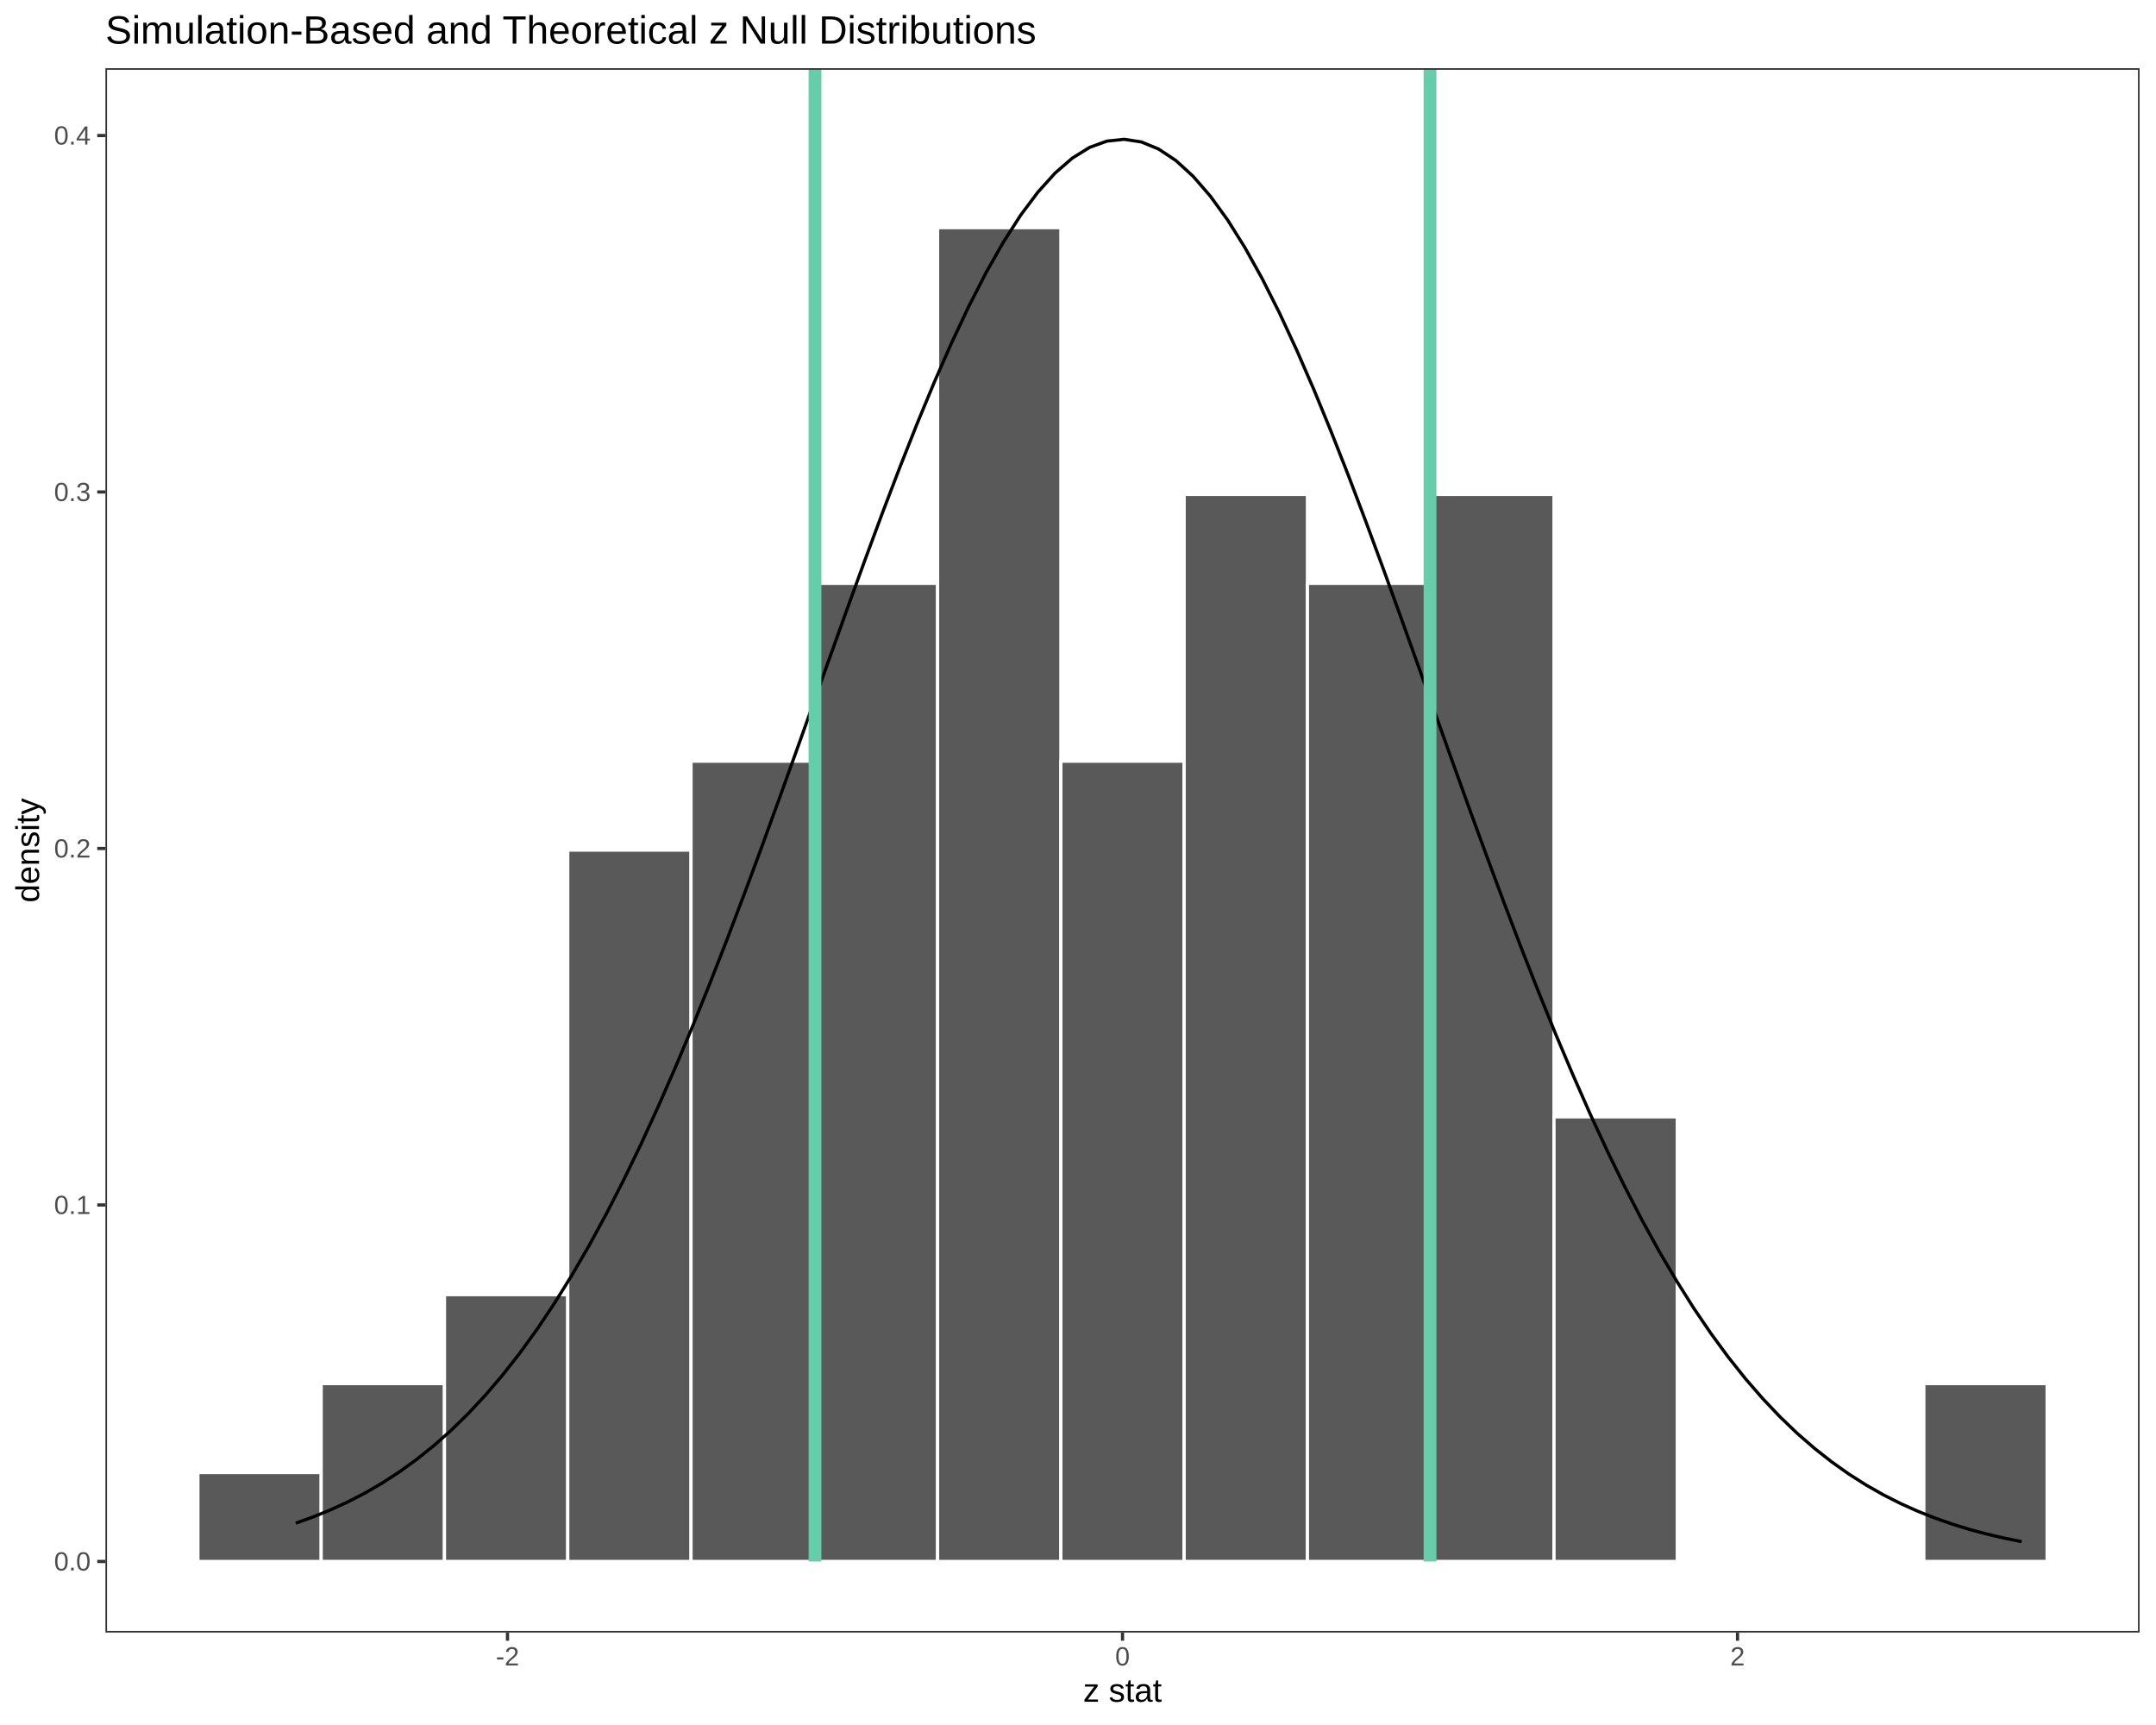
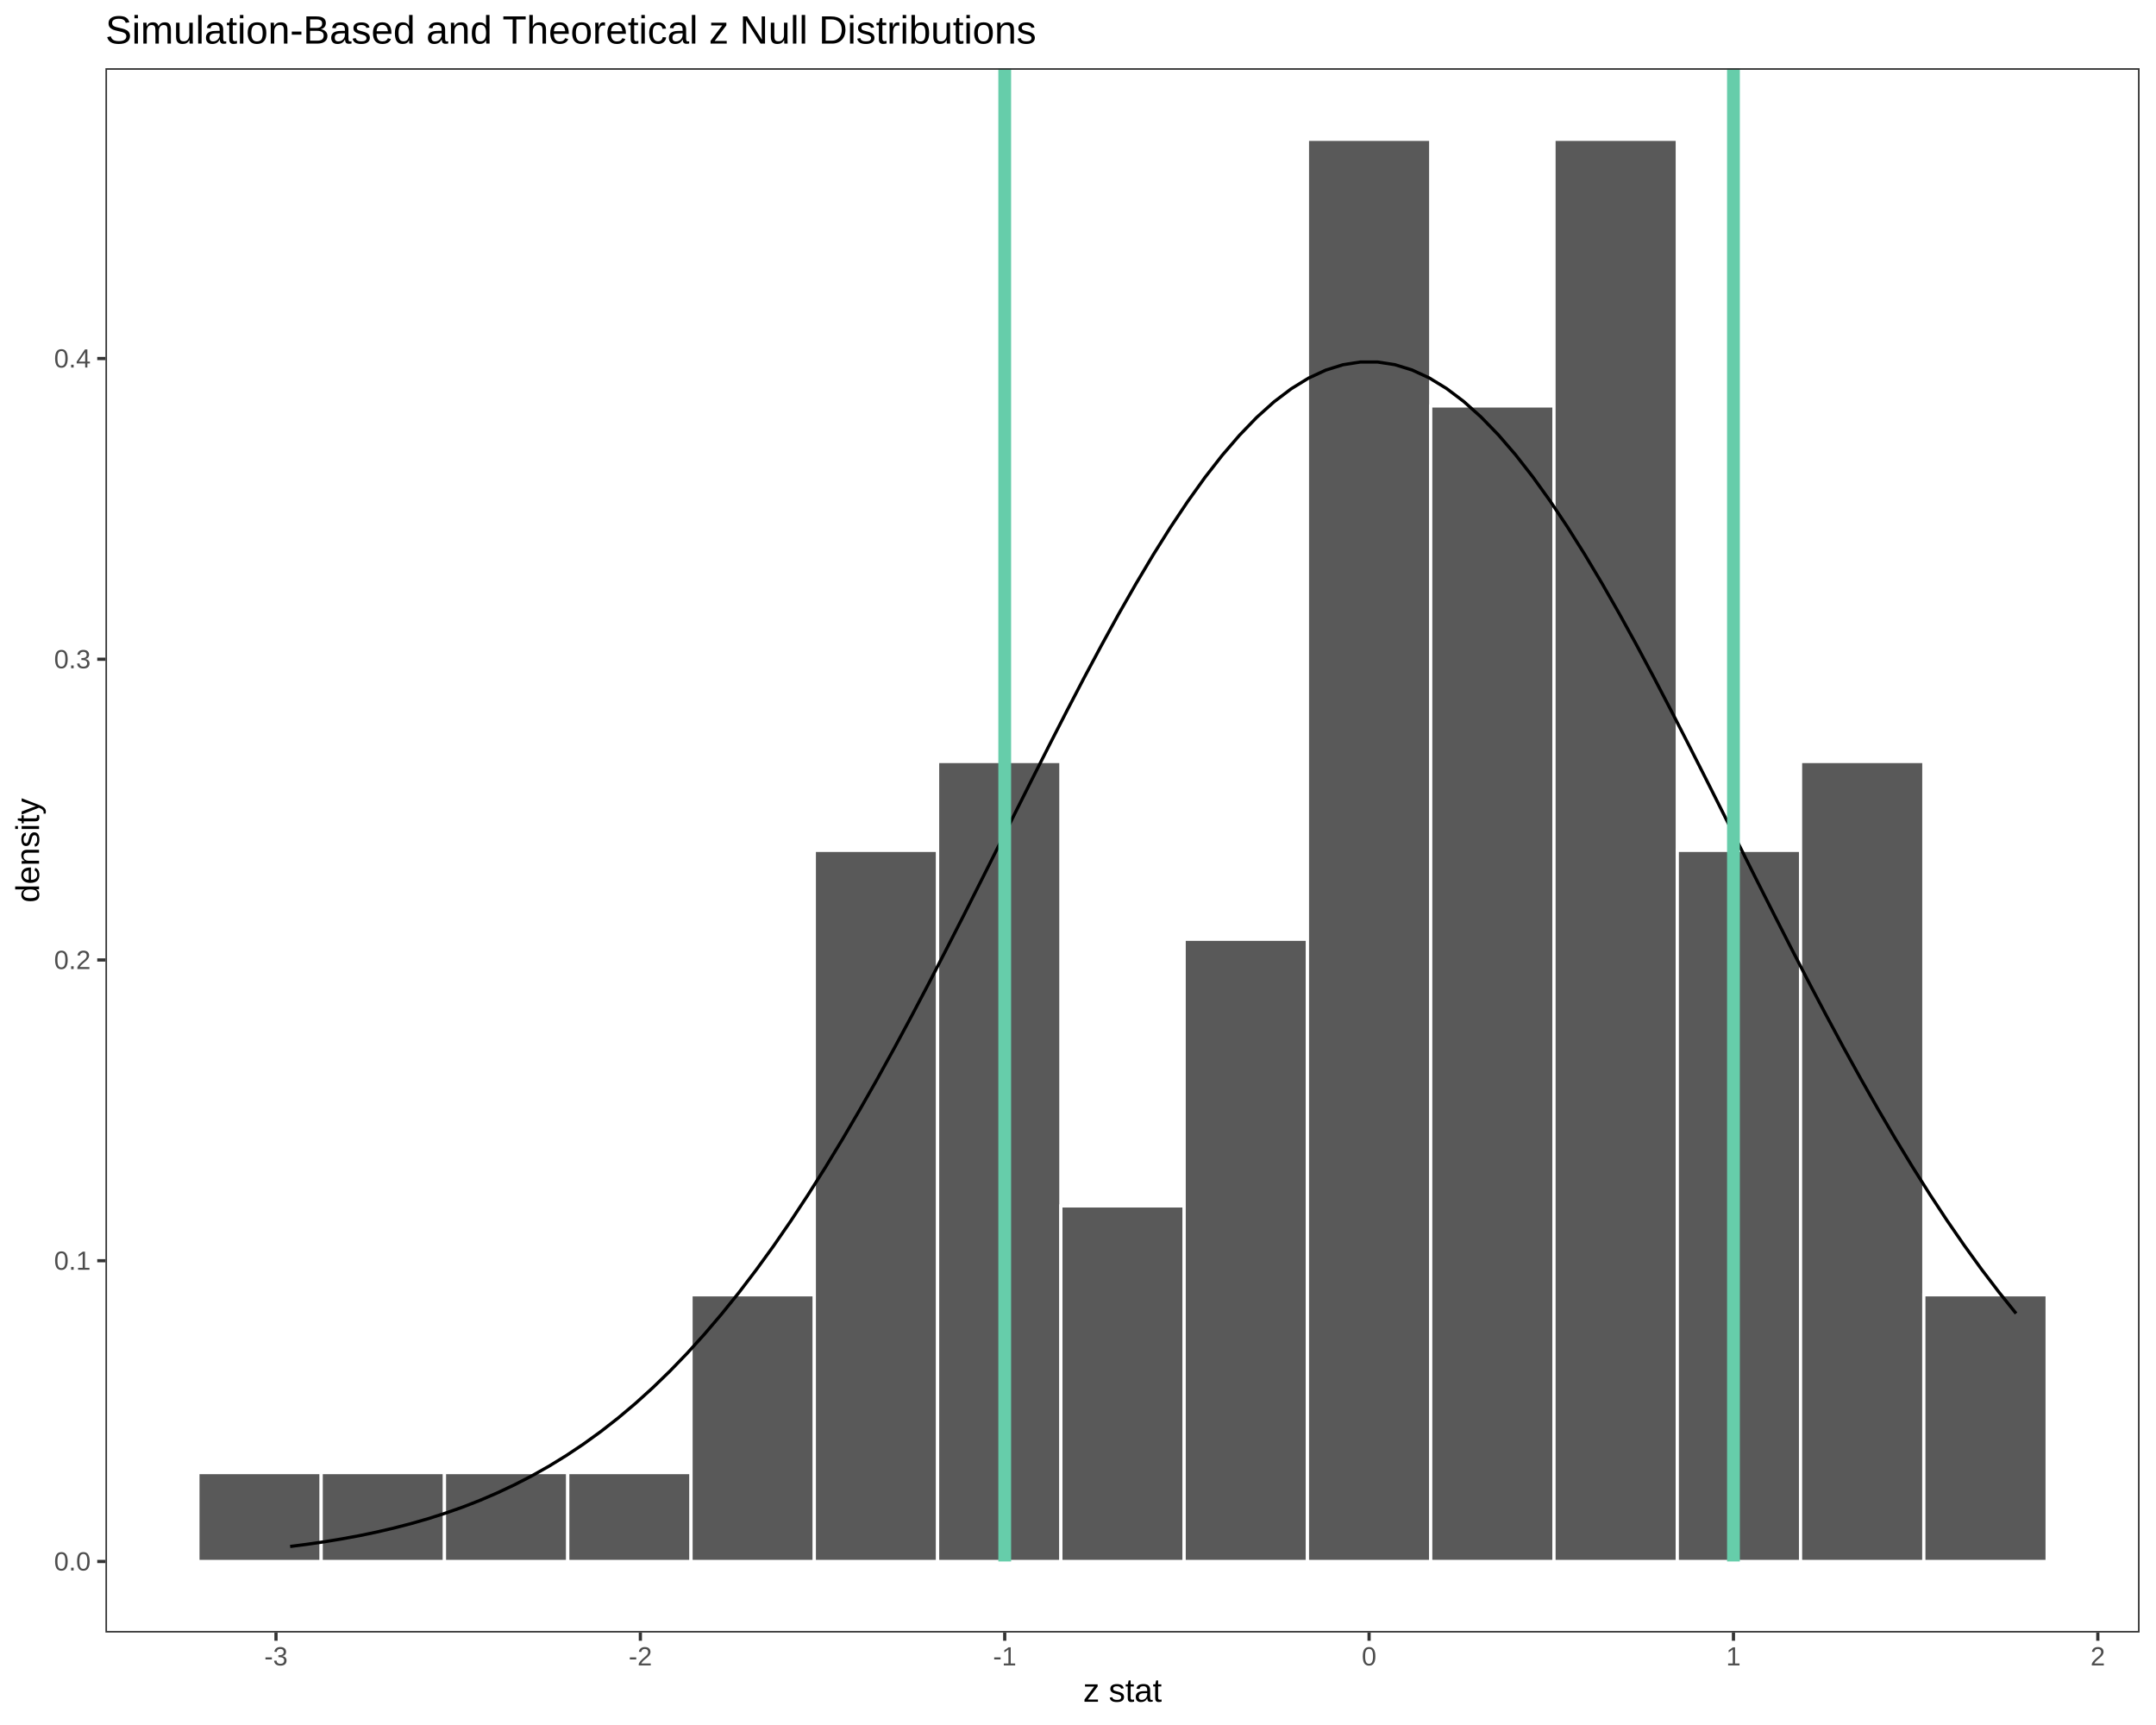
<svg xmlns="http://www.w3.org/2000/svg" viewBox="0 0 720.00 576.00">
  <defs>
    <style type="text/css">
    line, polyline, polygon, path, rect, circle {
      fill: none;
      stroke: #000000;
      stroke-linecap: round;
      stroke-linejoin: round;
      stroke-miterlimit: 10.00;
    }
  </style>
  </defs>
  <rect width="100%" height="100%" style="stroke: none; fill: #FFFFFF;" />
  <rect x="0.00" y="0.00" width="720.00" height="576.00" style="stroke-width: 1.07; stroke: #FFFFFF; fill: #FFFFFF;" />
  <defs>
    <clipPath id="cpMzUuMjF8NzE0LjUyfDU0NS4xM3wyMi43Nw==">
      <rect x="35.21" y="22.77" width="679.31" height="522.36" />
    </clipPath>
  </defs>
  <rect x="35.21" y="22.77" width="679.31" height="522.36" style="stroke-width: 1.07; stroke: none; fill: #FFFFFF;" clip-path="url(#cpMzUuMjF8NzE0LjUyfDU0NS4xM3wyMi43Nw==)" />
-   <rect x="66.09" y="491.70" width="41.17" height="29.69" style="stroke-width: 1.07; stroke: #FFFFFF; stroke-linecap: square; stroke-linejoin: miter; fill: #595959;" clip-path="url(#cpMzUuMjF8NzE0LjUyfDU0NS4xM3wyMi43Nw==)" />
-   <rect x="107.26" y="462.00" width="41.17" height="59.38" style="stroke-width: 1.07; stroke: #FFFFFF; stroke-linecap: square; stroke-linejoin: miter; fill: #595959;" clip-path="url(#cpMzUuMjF8NzE0LjUyfDU0NS4xM3wyMi43Nw==)" />
-   <rect x="148.43" y="432.31" width="41.17" height="89.07" style="stroke-width: 1.07; stroke: #FFFFFF; stroke-linecap: square; stroke-linejoin: miter; fill: #595959;" clip-path="url(#cpMzUuMjF8NzE0LjUyfDU0NS4xM3wyMi43Nw==)" />
-   <rect x="189.60" y="283.86" width="41.17" height="237.53" style="stroke-width: 1.07; stroke: #FFFFFF; stroke-linecap: square; stroke-linejoin: miter; fill: #595959;" clip-path="url(#cpMzUuMjF8NzE0LjUyfDU0NS4xM3wyMi43Nw==)" />
-   <rect x="230.77" y="254.17" width="41.17" height="267.22" style="stroke-width: 1.07; stroke: #FFFFFF; stroke-linecap: square; stroke-linejoin: miter; fill: #595959;" clip-path="url(#cpMzUuMjF8NzE0LjUyfDU0NS4xM3wyMi43Nw==)" />
-   <rect x="271.94" y="194.78" width="41.17" height="326.60" style="stroke-width: 1.07; stroke: #FFFFFF; stroke-linecap: square; stroke-linejoin: miter; fill: #595959;" clip-path="url(#cpMzUuMjF8NzE0LjUyfDU0NS4xM3wyMi43Nw==)" />
-   <rect x="313.11" y="76.02" width="41.17" height="445.37" style="stroke-width: 1.07; stroke: #FFFFFF; stroke-linecap: square; stroke-linejoin: miter; fill: #595959;" clip-path="url(#cpMzUuMjF8NzE0LjUyfDU0NS4xM3wyMi43Nw==)" />
-   <rect x="354.28" y="254.17" width="41.17" height="267.22" style="stroke-width: 1.07; stroke: #FFFFFF; stroke-linecap: square; stroke-linejoin: miter; fill: #595959;" clip-path="url(#cpMzUuMjF8NzE0LjUyfDU0NS4xM3wyMi43Nw==)" />
-   <rect x="395.45" y="165.09" width="41.17" height="356.29" style="stroke-width: 1.07; stroke: #FFFFFF; stroke-linecap: square; stroke-linejoin: miter; fill: #595959;" clip-path="url(#cpMzUuMjF8NzE0LjUyfDU0NS4xM3wyMi43Nw==)" />
-   <rect x="436.62" y="194.78" width="41.17" height="326.60" style="stroke-width: 1.07; stroke: #FFFFFF; stroke-linecap: square; stroke-linejoin: miter; fill: #595959;" clip-path="url(#cpMzUuMjF8NzE0LjUyfDU0NS4xM3wyMi43Nw==)" />
-   <rect x="477.79" y="165.09" width="41.17" height="356.29" style="stroke-width: 1.07; stroke: #FFFFFF; stroke-linecap: square; stroke-linejoin: miter; fill: #595959;" clip-path="url(#cpMzUuMjF8NzE0LjUyfDU0NS4xM3wyMi43Nw==)" />
-   <rect x="518.96" y="372.93" width="41.17" height="148.46" style="stroke-width: 1.07; stroke: #FFFFFF; stroke-linecap: square; stroke-linejoin: miter; fill: #595959;" clip-path="url(#cpMzUuMjF8NzE0LjUyfDU0NS4xM3wyMi43Nw==)" />
-   <rect x="560.13" y="521.39" width="41.17" height="0.00" style="stroke-width: 1.07; stroke: #FFFFFF; stroke-linecap: square; stroke-linejoin: miter; fill: #595959;" clip-path="url(#cpMzUuMjF8NzE0LjUyfDU0NS4xM3wyMi43Nw==)" />
-   <rect x="601.30" y="521.39" width="41.17" height="0.00" style="stroke-width: 1.07; stroke: #FFFFFF; stroke-linecap: square; stroke-linejoin: miter; fill: #595959;" clip-path="url(#cpMzUuMjF8NzE0LjUyfDU0NS4xM3wyMi43Nw==)" />
-   <rect x="642.47" y="462.00" width="41.17" height="59.38" style="stroke-width: 1.07; stroke: #FFFFFF; stroke-linecap: square; stroke-linejoin: miter; fill: #595959;" clip-path="url(#cpMzUuMjF8NzE0LjUyfDU0NS4xM3wyMi43Nw==)" />
-   <polyline points="98.75,508.60 104.52,506.54 110.28,504.20 116.04,501.56 121.81,498.59 127.57,495.25 133.34,491.51 139.10,487.35 144.86,482.73 150.63,477.62 156.39,471.99 162.15,465.81 167.92,459.05 173.68,451.70 179.45,443.72 185.21,435.10 190.97,425.83 196.74,415.89 202.50,405.29 208.27,394.02 214.03,382.10 219.79,369.54 225.56,356.37 231.32,342.62 237.08,328.33 242.85,313.56 248.61,298.36 254.38,282.80 260.14,266.96 265.90,250.93 271.67,234.78 277.43,218.63 283.19,202.57 288.96,186.72 294.72,171.18 300.49,156.08 306.25,141.52 312.01,127.62 317.78,114.50 323.54,102.27 329.31,91.02 335.07,80.86 340.83,71.88 346.60,64.17 352.36,57.78 358.12,52.78 363.89,49.21 369.65,47.12 375.42,46.52 381.18,47.40 386.94,49.78 392.71,53.62 398.47,58.89 404.23,65.54 410.00,73.50 415.76,82.71 421.53,93.08 427.29,104.52 433.05,116.94 438.82,130.21 444.58,144.24 450.35,158.91 456.11,174.11 461.87,189.72 467.64,205.62 473.40,221.70 479.16,237.86 484.93,253.99 490.69,270.00 496.46,285.79 502.22,301.29 507.98,316.41 513.75,331.09 519.51,345.28 525.28,358.92 531.04,371.98 536.80,384.42 542.57,396.22 548.33,407.36 554.09,417.84 559.86,427.65 565.62,436.80 571.39,445.29 577.15,453.15 582.91,460.39 588.68,467.03 594.44,473.10 600.20,478.63 605.97,483.64 611.73,488.17 617.50,492.25 623.26,495.91 629.02,499.18 634.79,502.09 640.55,504.67 646.32,506.95 652.08,508.96 657.84,510.73 663.61,512.27 669.37,513.61 675.13,514.78 " style="stroke-width: 1.07; stroke-linecap: butt;" clip-path="url(#cpMzUuMjF8NzE0LjUyfDU0NS4xM3wyMi43Nw==)" />
-   <line x1="272.17" y1="521.39" x2="272.17" y2="22.77" style="stroke-width: 4.27; stroke: #66CDAA; stroke-linecap: butt;" clip-path="url(#cpMzUuMjF8NzE0LjUyfDU0NS4xM3wyMi43Nw==)" />
-   <line x1="477.56" y1="521.39" x2="477.56" y2="22.77" style="stroke-width: 4.27; stroke: #66CDAA; stroke-linecap: butt;" clip-path="url(#cpMzUuMjF8NzE0LjUyfDU0NS4xM3wyMi43Nw==)" />
+   <rect x="66.09" y="491.71" width="41.17" height="29.68" style="stroke-width: 1.07; stroke: #FFFFFF; stroke-linecap: square; stroke-linejoin: miter; fill: #595959;" clip-path="url(#cpMzUuMjF8NzE0LjUyfDU0NS4xM3wyMi43Nw==)" />
+   <rect x="107.26" y="491.71" width="41.17" height="29.68" style="stroke-width: 1.07; stroke: #FFFFFF; stroke-linecap: square; stroke-linejoin: miter; fill: #595959;" clip-path="url(#cpMzUuMjF8NzE0LjUyfDU0NS4xM3wyMi43Nw==)" />
+   <rect x="148.43" y="491.71" width="41.17" height="29.68" style="stroke-width: 1.07; stroke: #FFFFFF; stroke-linecap: square; stroke-linejoin: miter; fill: #595959;" clip-path="url(#cpMzUuMjF8NzE0LjUyfDU0NS4xM3wyMi43Nw==)" />
+   <rect x="189.60" y="491.71" width="41.17" height="29.68" style="stroke-width: 1.07; stroke: #FFFFFF; stroke-linecap: square; stroke-linejoin: miter; fill: #595959;" clip-path="url(#cpMzUuMjF8NzE0LjUyfDU0NS4xM3wyMi43Nw==)" />
+   <rect x="230.77" y="432.35" width="41.17" height="89.04" style="stroke-width: 1.07; stroke: #FFFFFF; stroke-linecap: square; stroke-linejoin: miter; fill: #595959;" clip-path="url(#cpMzUuMjF8NzE0LjUyfDU0NS4xM3wyMi43Nw==)" />
+   <rect x="271.94" y="283.95" width="41.17" height="237.44" style="stroke-width: 1.07; stroke: #FFFFFF; stroke-linecap: square; stroke-linejoin: miter; fill: #595959;" clip-path="url(#cpMzUuMjF8NzE0LjUyfDU0NS4xM3wyMi43Nw==)" />
+   <rect x="313.11" y="254.27" width="41.17" height="267.12" style="stroke-width: 1.07; stroke: #FFFFFF; stroke-linecap: square; stroke-linejoin: miter; fill: #595959;" clip-path="url(#cpMzUuMjF8NzE0LjUyfDU0NS4xM3wyMi43Nw==)" />
+   <rect x="354.28" y="402.67" width="41.17" height="118.72" style="stroke-width: 1.07; stroke: #FFFFFF; stroke-linecap: square; stroke-linejoin: miter; fill: #595959;" clip-path="url(#cpMzUuMjF8NzE0LjUyfDU0NS4xM3wyMi43Nw==)" />
+   <rect x="395.45" y="313.63" width="41.17" height="207.76" style="stroke-width: 1.07; stroke: #FFFFFF; stroke-linecap: square; stroke-linejoin: miter; fill: #595959;" clip-path="url(#cpMzUuMjF8NzE0LjUyfDU0NS4xM3wyMi43Nw==)" />
+   <rect x="436.62" y="46.52" width="41.17" height="474.87" style="stroke-width: 1.07; stroke: #FFFFFF; stroke-linecap: square; stroke-linejoin: miter; fill: #595959;" clip-path="url(#cpMzUuMjF8NzE0LjUyfDU0NS4xM3wyMi43Nw==)" />
+   <rect x="477.79" y="135.55" width="41.17" height="385.83" style="stroke-width: 1.07; stroke: #FFFFFF; stroke-linecap: square; stroke-linejoin: miter; fill: #595959;" clip-path="url(#cpMzUuMjF8NzE0LjUyfDU0NS4xM3wyMi43Nw==)" />
+   <rect x="518.96" y="46.52" width="41.17" height="474.87" style="stroke-width: 1.07; stroke: #FFFFFF; stroke-linecap: square; stroke-linejoin: miter; fill: #595959;" clip-path="url(#cpMzUuMjF8NzE0LjUyfDU0NS4xM3wyMi43Nw==)" />
+   <rect x="560.13" y="283.95" width="41.17" height="237.44" style="stroke-width: 1.07; stroke: #FFFFFF; stroke-linecap: square; stroke-linejoin: miter; fill: #595959;" clip-path="url(#cpMzUuMjF8NzE0LjUyfDU0NS4xM3wyMi43Nw==)" />
+   <rect x="601.30" y="254.27" width="41.17" height="267.12" style="stroke-width: 1.07; stroke: #FFFFFF; stroke-linecap: square; stroke-linejoin: miter; fill: #595959;" clip-path="url(#cpMzUuMjF8NzE0LjUyfDU0NS4xM3wyMi43Nw==)" />
+   <rect x="642.47" y="432.35" width="41.17" height="89.04" style="stroke-width: 1.07; stroke: #FFFFFF; stroke-linecap: square; stroke-linejoin: miter; fill: #595959;" clip-path="url(#cpMzUuMjF8NzE0LjUyfDU0NS4xM3wyMi43Nw==)" />
+   <polyline points="96.90,516.39 102.66,515.64 108.43,514.80 114.19,513.85 119.95,512.79 125.72,511.59 131.48,510.25 137.24,508.76 143.01,507.10 148.77,505.26 154.54,503.23 160.30,500.98 166.06,498.50 171.83,495.78 177.59,492.81 183.36,489.56 189.12,486.02 194.88,482.17 200.65,478.00 206.41,473.50 212.17,468.65 217.94,463.43 223.70,457.85 229.47,451.88 235.23,445.52 240.99,438.76 246.76,431.61 252.52,424.05 258.29,416.10 264.05,407.75 269.81,399.01 275.58,389.90 281.34,380.42 287.10,370.60 292.87,360.46 298.63,350.02 304.40,339.31 310.16,328.37 315.92,317.22 321.69,305.92 327.45,294.50 333.21,283.02 338.98,271.51 344.74,260.03 350.51,248.64 356.27,237.39 362.03,226.34 367.80,215.55 373.56,205.07 379.33,194.97 385.09,185.30 390.85,176.12 396.62,167.48 402.38,159.44 408.14,152.05 413.91,145.35 419.67,139.38 425.44,134.19 431.20,129.82 436.96,126.27 442.73,123.59 448.49,121.79 454.25,120.89 460.02,120.88 465.78,121.76 471.55,123.54 477.31,126.20 483.07,129.72 488.84,134.08 494.60,139.25 500.37,145.19 506.13,151.87 511.89,159.25 517.66,167.28 523.42,175.90 529.18,185.07 534.95,194.73 540.71,204.82 546.48,215.29 552.24,226.08 558.00,237.12 563.77,248.37 569.53,259.75 575.30,271.23 581.06,282.74 586.82,294.23 592.59,305.65 598.35,316.95 604.11,328.10 609.88,339.05 615.64,349.76 621.41,360.21 627.17,370.36 632.93,380.18 638.70,389.67 644.46,398.79 650.22,407.54 655.99,415.90 661.75,423.86 667.52,431.43 673.28,438.59 " style="stroke-width: 1.07; stroke-linecap: butt;" clip-path="url(#cpMzUuMjF8NzE0LjUyfDU0NS4xM3wyMi43Nw==)" />
+   <line x1="335.53" y1="521.39" x2="335.53" y2="22.77" style="stroke-width: 4.27; stroke: #66CDAA; stroke-linecap: butt;" clip-path="url(#cpMzUuMjF8NzE0LjUyfDU0NS4xM3wyMi43Nw==)" />
+   <line x1="578.89" y1="521.39" x2="578.89" y2="22.77" style="stroke-width: 4.27; stroke: #66CDAA; stroke-linecap: butt;" clip-path="url(#cpMzUuMjF8NzE0LjUyfDU0NS4xM3wyMi43Nw==)" />
  <rect x="35.21" y="22.77" width="679.31" height="522.36" style="stroke-width: 1.07; stroke: #333333;" clip-path="url(#cpMzUuMjF8NzE0LjUyfDU0NS4xM3wyMi43Nw==)" />
  <defs>
    <clipPath id="cpMC4wMHw3MjAuMDB8NTc2LjAwfDAuMDA=">
      <rect x="0.00" y="0.00" width="720.00" height="576.00" />
    </clipPath>
  </defs>
  <g clip-path="url(#cpMC4wMHw3MjAuMDB8NTc2LjAwfDAuMDA=)">
    <text x="18.06" y="524.41" style="font-size: 8.80px; fill: #4D4D4D; font-family: Liberation Sans;" textLength="12.22px" lengthAdjust="spacingAndGlyphs">0.0</text>
  </g>
  <g clip-path="url(#cpMC4wMHw3MjAuMDB8NTc2LjAwfDAuMDA=)">
-     <text x="18.06" y="405.38" style="font-size: 8.80px; fill: #4D4D4D; font-family: Liberation Sans;" textLength="12.22px" lengthAdjust="spacingAndGlyphs">0.1</text>
+     <text x="18.06" y="423.99" style="font-size: 8.80px; fill: #4D4D4D; font-family: Liberation Sans;" textLength="12.22px" lengthAdjust="spacingAndGlyphs">0.1</text>
  </g>
  <g clip-path="url(#cpMC4wMHw3MjAuMDB8NTc2LjAwfDAuMDA=)">
-     <text x="18.06" y="286.34" style="font-size: 8.80px; fill: #4D4D4D; font-family: Liberation Sans;" textLength="12.22px" lengthAdjust="spacingAndGlyphs">0.2</text>
+     <text x="18.06" y="323.57" style="font-size: 8.80px; fill: #4D4D4D; font-family: Liberation Sans;" textLength="12.22px" lengthAdjust="spacingAndGlyphs">0.2</text>
  </g>
  <g clip-path="url(#cpMC4wMHw3MjAuMDB8NTc2LjAwfDAuMDA=)">
-     <text x="18.06" y="167.31" style="font-size: 8.80px; fill: #4D4D4D; font-family: Liberation Sans;" textLength="12.22px" lengthAdjust="spacingAndGlyphs">0.3</text>
+     <text x="18.06" y="223.15" style="font-size: 8.80px; fill: #4D4D4D; font-family: Liberation Sans;" textLength="12.22px" lengthAdjust="spacingAndGlyphs">0.3</text>
  </g>
  <g clip-path="url(#cpMC4wMHw3MjAuMDB8NTc2LjAwfDAuMDA=)">
-     <text x="18.06" y="48.27" style="font-size: 8.80px; fill: #4D4D4D; font-family: Liberation Sans;" textLength="12.22px" lengthAdjust="spacingAndGlyphs">0.4</text>
+     <text x="18.06" y="122.73" style="font-size: 8.80px; fill: #4D4D4D; font-family: Liberation Sans;" textLength="12.22px" lengthAdjust="spacingAndGlyphs">0.4</text>
  </g>
  <polyline points="32.47,521.39 35.21,521.39 " style="stroke-width: 1.07; stroke: #333333; stroke-linecap: butt;" clip-path="url(#cpMC4wMHw3MjAuMDB8NTc2LjAwfDAuMDA=)" />
-   <polyline points="32.47,402.35 35.21,402.35 " style="stroke-width: 1.07; stroke: #333333; stroke-linecap: butt;" clip-path="url(#cpMC4wMHw3MjAuMDB8NTc2LjAwfDAuMDA=)" />
-   <polyline points="32.47,283.32 35.21,283.32 " style="stroke-width: 1.07; stroke: #333333; stroke-linecap: butt;" clip-path="url(#cpMC4wMHw3MjAuMDB8NTc2LjAwfDAuMDA=)" />
-   <polyline points="32.47,164.28 35.21,164.28 " style="stroke-width: 1.07; stroke: #333333; stroke-linecap: butt;" clip-path="url(#cpMC4wMHw3MjAuMDB8NTc2LjAwfDAuMDA=)" />
-   <polyline points="32.47,45.25 35.21,45.25 " style="stroke-width: 1.07; stroke: #333333; stroke-linecap: butt;" clip-path="url(#cpMC4wMHw3MjAuMDB8NTc2LjAwfDAuMDA=)" />
-   <polyline points="169.48,547.87 169.48,545.13 " style="stroke-width: 1.07; stroke: #333333; stroke-linecap: butt;" clip-path="url(#cpMC4wMHw3MjAuMDB8NTc2LjAwfDAuMDA=)" />
-   <polyline points="374.87,547.87 374.87,545.13 " style="stroke-width: 1.07; stroke: #333333; stroke-linecap: butt;" clip-path="url(#cpMC4wMHw3MjAuMDB8NTc2LjAwfDAuMDA=)" />
-   <polyline points="580.25,547.87 580.25,545.13 " style="stroke-width: 1.07; stroke: #333333; stroke-linecap: butt;" clip-path="url(#cpMC4wMHw3MjAuMDB8NTc2LjAwfDAuMDA=)" />
+   <polyline points="32.47,420.97 35.21,420.97 " style="stroke-width: 1.07; stroke: #333333; stroke-linecap: butt;" clip-path="url(#cpMC4wMHw3MjAuMDB8NTc2LjAwfDAuMDA=)" />
+   <polyline points="32.47,320.55 35.21,320.55 " style="stroke-width: 1.07; stroke: #333333; stroke-linecap: butt;" clip-path="url(#cpMC4wMHw3MjAuMDB8NTc2LjAwfDAuMDA=)" />
+   <polyline points="32.47,220.13 35.21,220.13 " style="stroke-width: 1.07; stroke: #333333; stroke-linecap: butt;" clip-path="url(#cpMC4wMHw3MjAuMDB8NTc2LjAwfDAuMDA=)" />
+   <polyline points="32.47,119.71 35.21,119.71 " style="stroke-width: 1.07; stroke: #333333; stroke-linecap: butt;" clip-path="url(#cpMC4wMHw3MjAuMDB8NTc2LjAwfDAuMDA=)" />
+   <polyline points="92.17,547.87 92.17,545.13 " style="stroke-width: 1.07; stroke: #333333; stroke-linecap: butt;" clip-path="url(#cpMC4wMHw3MjAuMDB8NTc2LjAwfDAuMDA=)" />
+   <polyline points="213.85,547.87 213.85,545.13 " style="stroke-width: 1.07; stroke: #333333; stroke-linecap: butt;" clip-path="url(#cpMC4wMHw3MjAuMDB8NTc2LjAwfDAuMDA=)" />
+   <polyline points="335.53,547.87 335.53,545.13 " style="stroke-width: 1.07; stroke: #333333; stroke-linecap: butt;" clip-path="url(#cpMC4wMHw3MjAuMDB8NTc2LjAwfDAuMDA=)" />
+   <polyline points="457.21,547.87 457.21,545.13 " style="stroke-width: 1.07; stroke: #333333; stroke-linecap: butt;" clip-path="url(#cpMC4wMHw3MjAuMDB8NTc2LjAwfDAuMDA=)" />
+   <polyline points="578.89,547.87 578.89,545.13 " style="stroke-width: 1.07; stroke: #333333; stroke-linecap: butt;" clip-path="url(#cpMC4wMHw3MjAuMDB8NTc2LjAwfDAuMDA=)" />
+   <polyline points="700.57,547.87 700.57,545.13 " style="stroke-width: 1.07; stroke: #333333; stroke-linecap: butt;" clip-path="url(#cpMC4wMHw3MjAuMDB8NTc2LjAwfDAuMDA=)" />
  <g clip-path="url(#cpMC4wMHw3MjAuMDB8NTc2LjAwfDAuMDA=)">
-     <text x="165.58" y="556.11" style="font-size: 8.80px; fill: #4D4D4D; font-family: Liberation Sans;" textLength="7.81px" lengthAdjust="spacingAndGlyphs">-2</text>
+     <text x="88.26" y="556.11" style="font-size: 8.80px; fill: #4D4D4D; font-family: Liberation Sans;" textLength="7.81px" lengthAdjust="spacingAndGlyphs">-3</text>
  </g>
  <g clip-path="url(#cpMC4wMHw3MjAuMDB8NTc2LjAwfDAuMDA=)">
-     <text x="372.42" y="556.11" style="font-size: 8.80px; fill: #4D4D4D; font-family: Liberation Sans;" textLength="4.89px" lengthAdjust="spacingAndGlyphs">0</text>
+     <text x="209.94" y="556.11" style="font-size: 8.80px; fill: #4D4D4D; font-family: Liberation Sans;" textLength="7.81px" lengthAdjust="spacingAndGlyphs">-2</text>
  </g>
  <g clip-path="url(#cpMC4wMHw3MjAuMDB8NTc2LjAwfDAuMDA=)">
-     <text x="577.81" y="556.11" style="font-size: 8.80px; fill: #4D4D4D; font-family: Liberation Sans;" textLength="4.89px" lengthAdjust="spacingAndGlyphs">2</text>
+     <text x="331.62" y="556.11" style="font-size: 8.80px; fill: #4D4D4D; font-family: Liberation Sans;" textLength="7.81px" lengthAdjust="spacingAndGlyphs">-1</text>
+   </g>
+   <g clip-path="url(#cpMC4wMHw3MjAuMDB8NTc2LjAwfDAuMDA=)">
+     <text x="454.76" y="556.11" style="font-size: 8.80px; fill: #4D4D4D; font-family: Liberation Sans;" textLength="4.89px" lengthAdjust="spacingAndGlyphs">0</text>
+   </g>
+   <g clip-path="url(#cpMC4wMHw3MjAuMDB8NTc2LjAwfDAuMDA=)">
+     <text x="576.44" y="556.11" style="font-size: 8.80px; fill: #4D4D4D; font-family: Liberation Sans;" textLength="4.89px" lengthAdjust="spacingAndGlyphs">1</text>
+   </g>
+   <g clip-path="url(#cpMC4wMHw3MjAuMDB8NTc2LjAwfDAuMDA=)">
+     <text x="698.12" y="556.11" style="font-size: 8.80px; fill: #4D4D4D; font-family: Liberation Sans;" textLength="4.89px" lengthAdjust="spacingAndGlyphs">2</text>
  </g>
  <g clip-path="url(#cpMC4wMHw3MjAuMDB8NTc2LjAwfDAuMDA=)">
    <text x="361.71" y="568.24" style="font-size: 11.00px; font-family: Liberation Sans;" textLength="26.31px" lengthAdjust="spacingAndGlyphs">z stat</text>
  </g>
  <g clip-path="url(#cpMC4wMHw3MjAuMDB8NTc2LjAwfDAuMDA=)">
    <text transform="translate(13.04,301.39) rotate(-90)" style="font-size: 11.00px; font-family: Liberation Sans;" textLength="34.88px" lengthAdjust="spacingAndGlyphs">density</text>
  </g>
  <g clip-path="url(#cpMC4wMHw3MjAuMDB8NTc2LjAwfDAuMDA=)">
    <text x="35.21" y="14.56" style="font-size: 13.20px; font-family: Liberation Sans;" textLength="310.45px" lengthAdjust="spacingAndGlyphs">Simulation-Based and Theoretical z Null Distributions</text>
  </g>
</svg>
